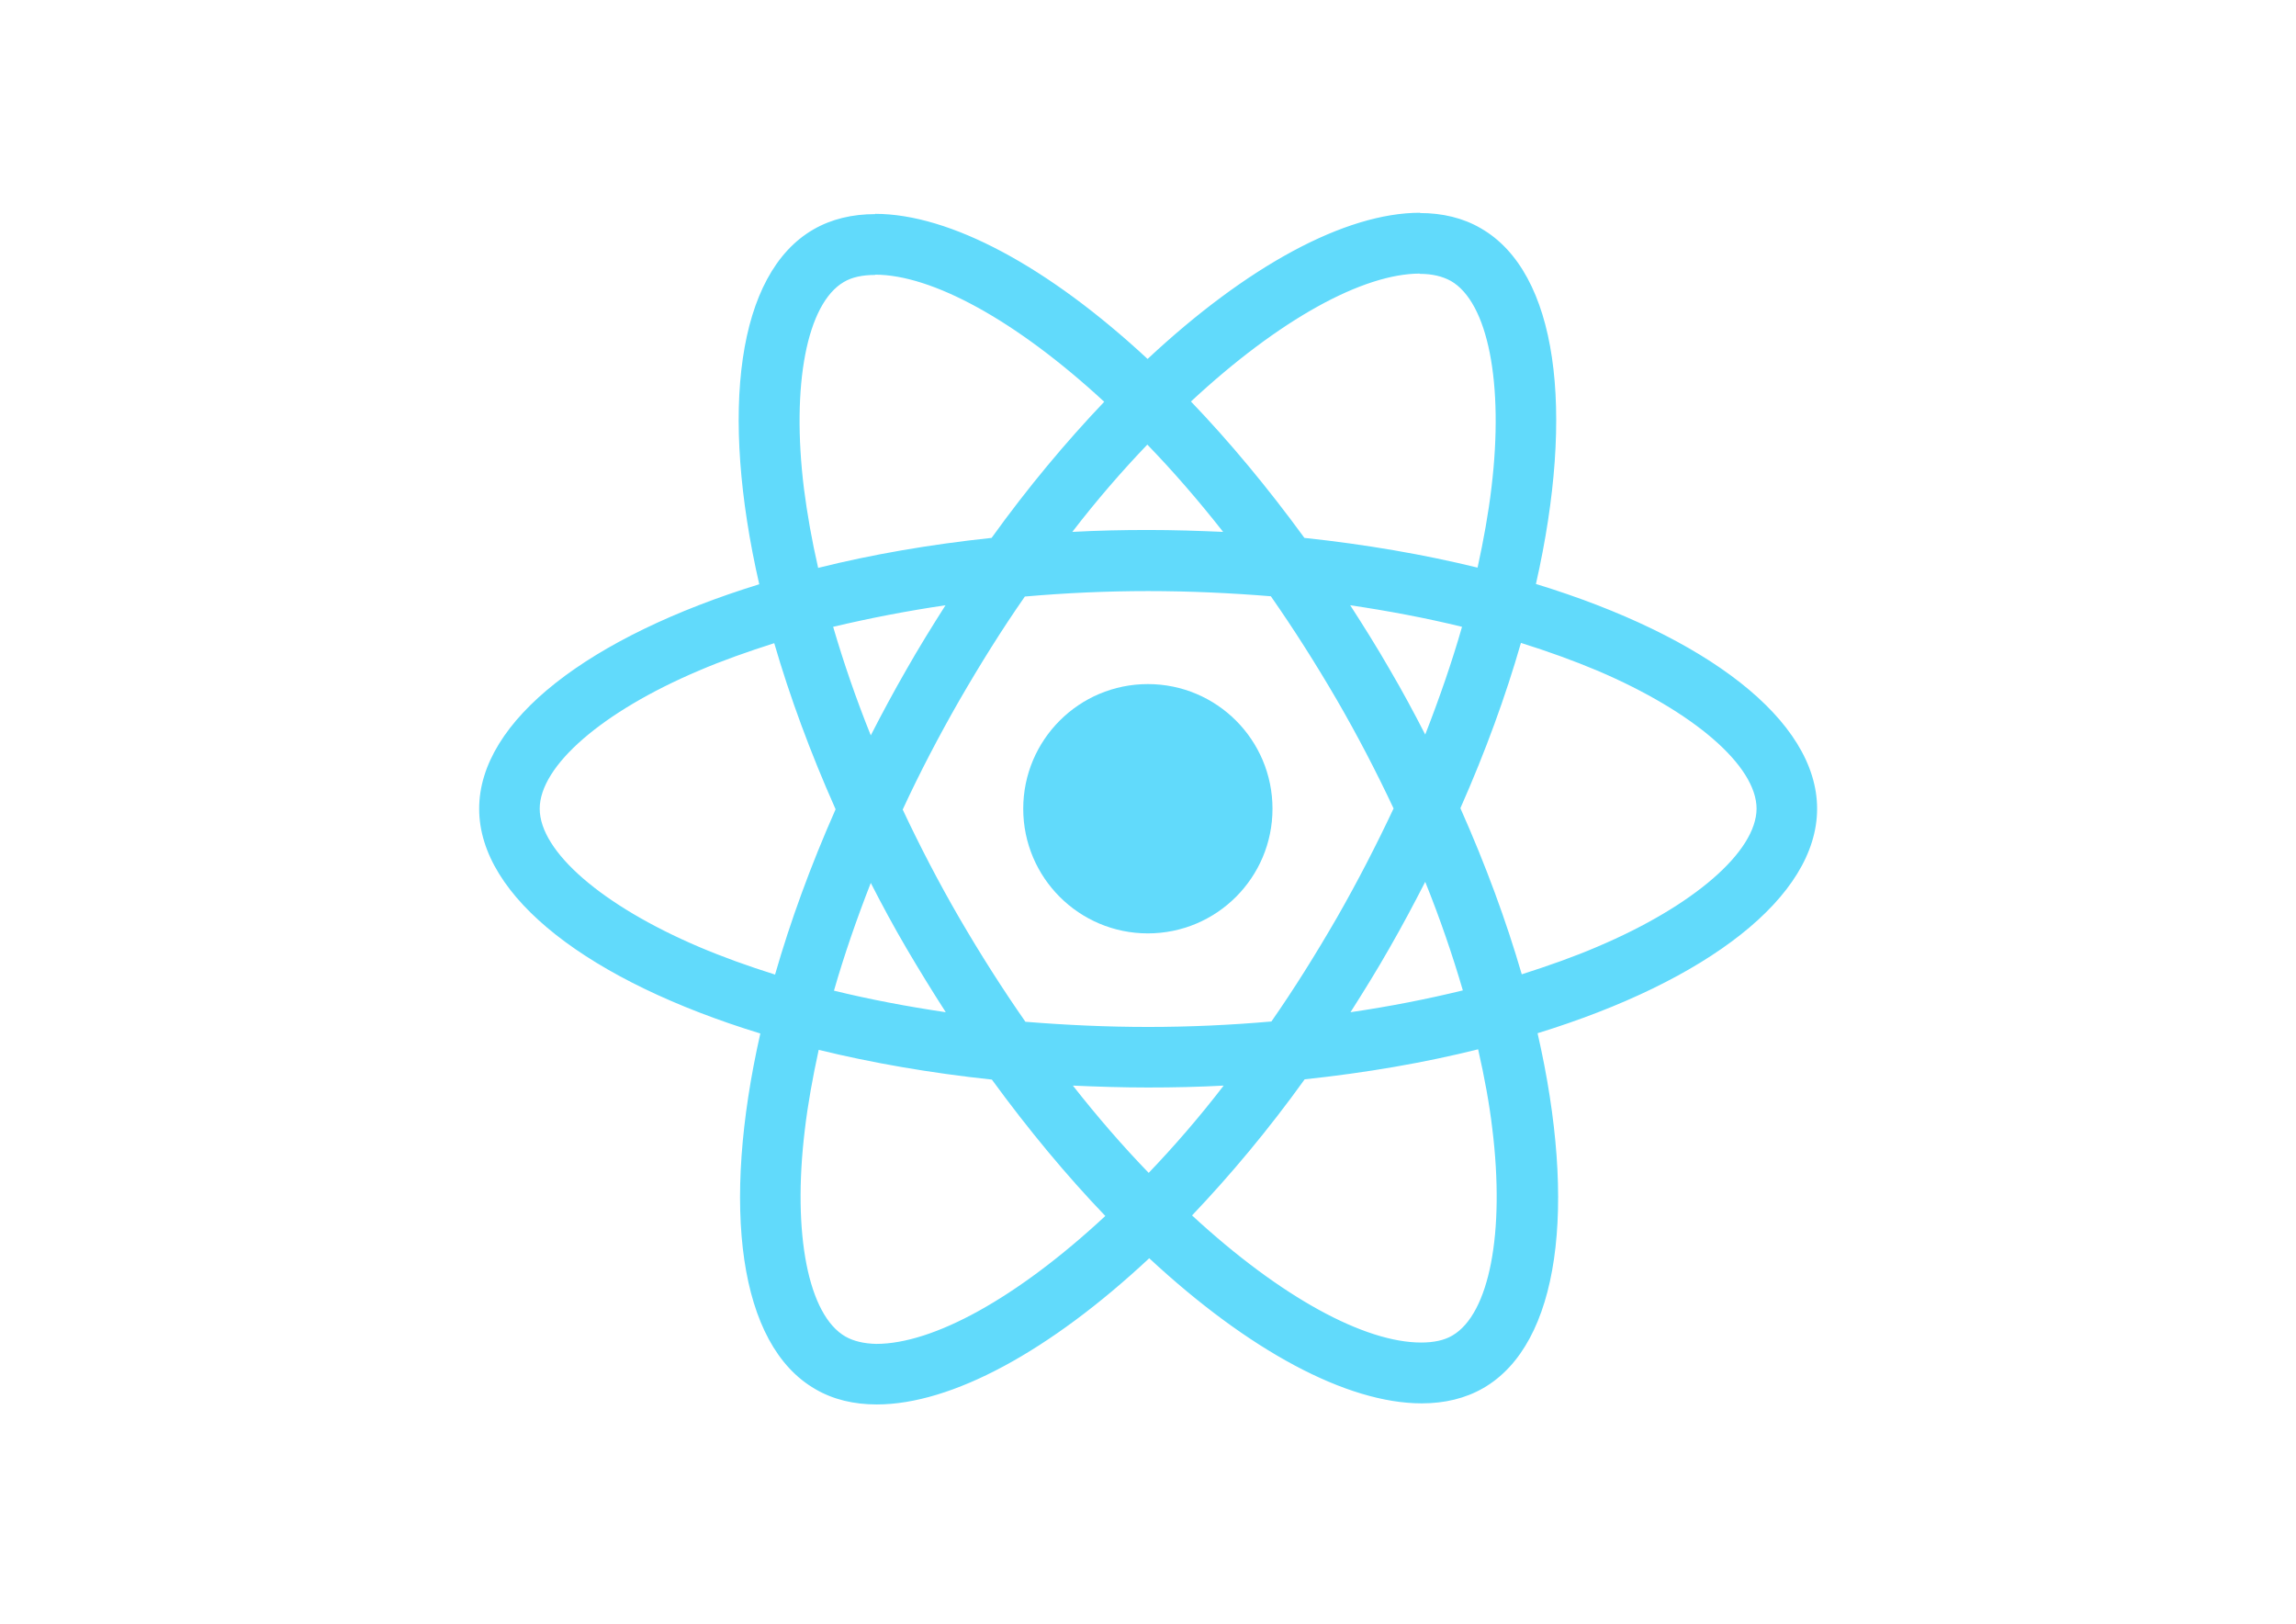
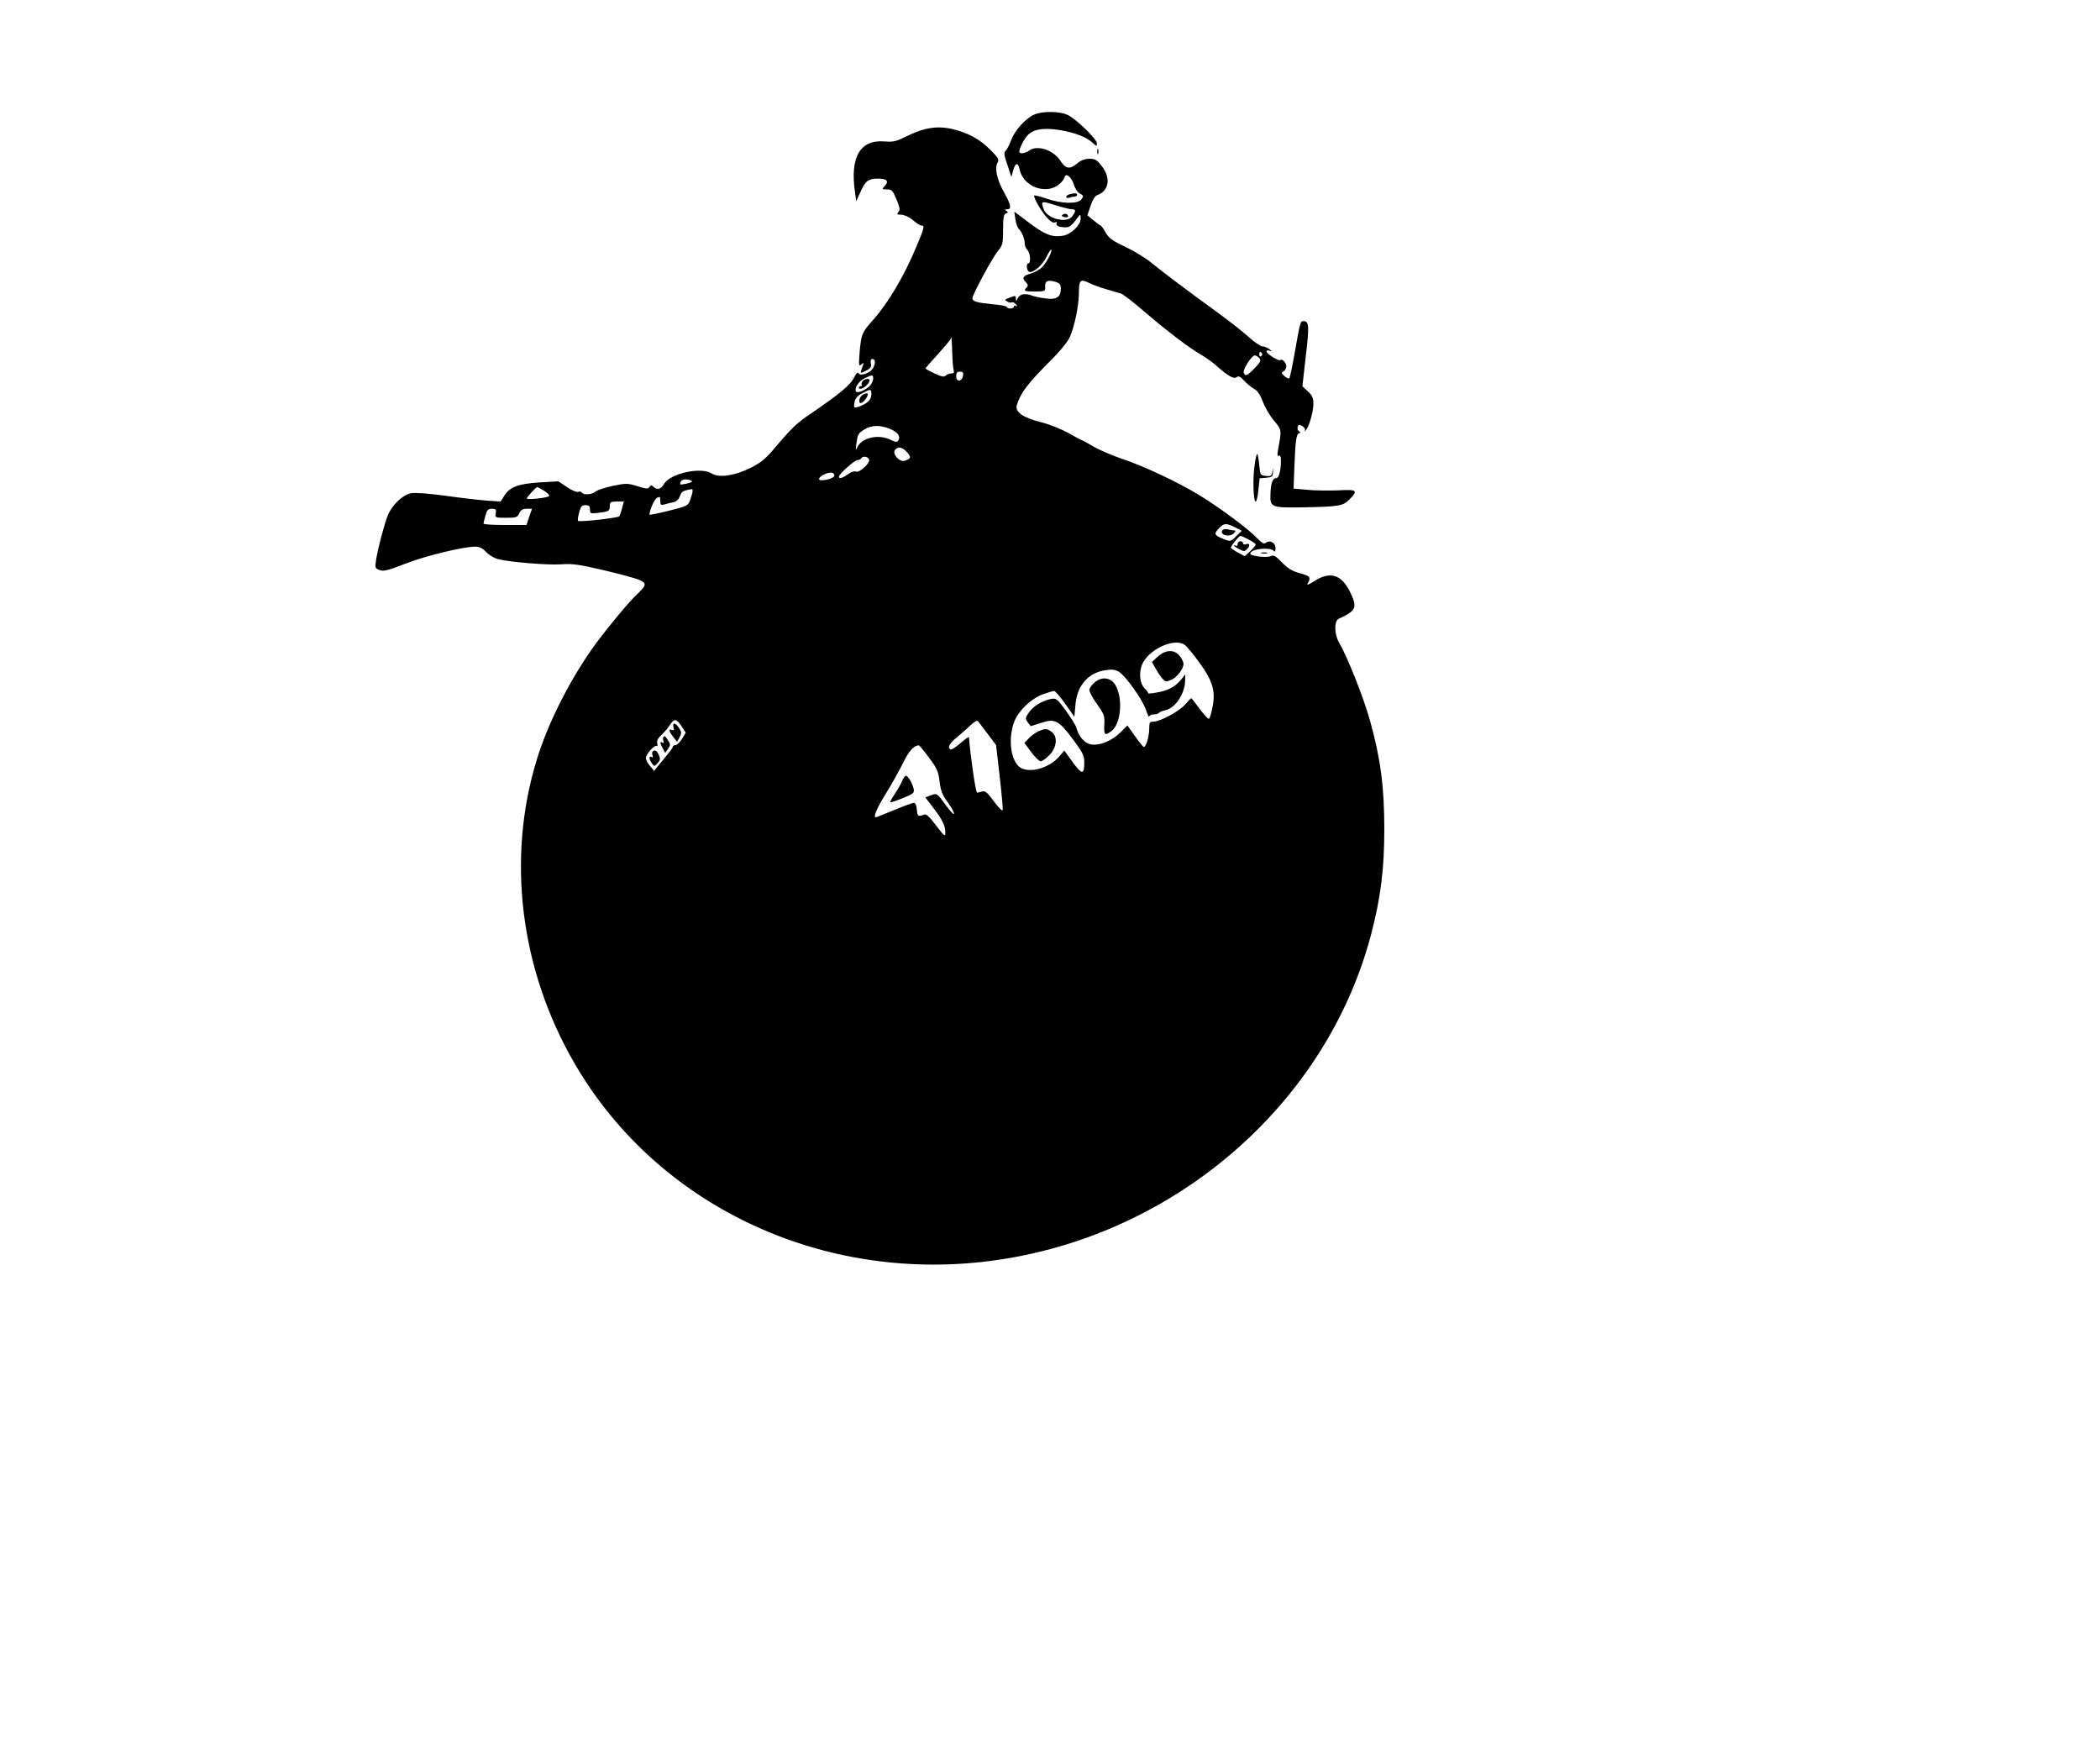
- <svg xmlns="http://www.w3.org/2000/svg" viewBox="0 0 841.9 595.3">
-   <g fill="#61DAFB">
-     <path d="M666.3 296.5c0-32.5-40.7-63.3-103.1-82.4 14.4-63.6 8-114.2-20.2-130.4-6.5-3.8-14.1-5.6-22.4-5.6v22.3c4.6 0 8.3.9 11.4 2.6 13.6 7.8 19.5 37.5 14.9 75.7-1.1 9.4-2.9 19.3-5.1 29.4-19.6-4.8-41-8.5-63.5-10.9-13.5-18.5-27.5-35.3-41.6-50 32.6-30.3 63.2-46.9 84-46.9V78c-27.5 0-63.5 19.6-99.9 53.6-36.4-33.8-72.4-53.2-99.9-53.2v22.3c20.7 0 51.4 16.5 84 46.6-14 14.7-28 31.4-41.3 49.9-22.6 2.4-44 6.1-63.6 11-2.3-10-4-19.7-5.2-29-4.7-38.2 1.1-67.9 14.6-75.8 3-1.8 6.9-2.6 11.5-2.6V78.5c-8.4 0-16 1.8-22.6 5.6-28.1 16.2-34.4 66.7-19.9 130.1-62.2 19.2-102.7 49.9-102.7 82.3 0 32.5 40.7 63.3 103.1 82.4-14.4 63.6-8 114.2 20.2 130.4 6.5 3.8 14.1 5.6 22.5 5.6 27.5 0 63.5-19.6 99.9-53.6 36.4 33.8 72.4 53.2 99.9 53.2 8.4 0 16-1.8 22.6-5.6 28.1-16.2 34.4-66.7 19.9-130.1 62-19.1 102.5-49.9 102.5-82.3zm-130.2-66.7c-3.7 12.9-8.3 26.2-13.5 39.5-4.1-8-8.4-16-13.1-24-4.6-8-9.5-15.8-14.4-23.4 14.2 2.1 27.9 4.7 41 7.9zm-45.8 106.5c-7.8 13.5-15.8 26.3-24.1 38.2-14.9 1.3-30 2-45.2 2-15.1 0-30.2-.7-45-1.9-8.3-11.9-16.4-24.6-24.2-38-7.6-13.1-14.5-26.4-20.8-39.8 6.2-13.4 13.2-26.8 20.7-39.9 7.8-13.5 15.8-26.3 24.1-38.2 14.9-1.3 30-2 45.2-2 15.1 0 30.2.7 45 1.9 8.3 11.9 16.4 24.6 24.2 38 7.6 13.1 14.5 26.4 20.8 39.8-6.3 13.4-13.2 26.8-20.7 39.9zm32.3-13c5.4 13.4 10 26.8 13.8 39.8-13.1 3.2-26.9 5.9-41.2 8 4.9-7.7 9.8-15.6 14.4-23.7 4.6-8 8.9-16.1 13-24.1zM421.2 430c-9.3-9.6-18.6-20.3-27.8-32 9 .4 18.2.7 27.5.7 9.4 0 18.7-.2 27.8-.7-9 11.7-18.3 22.4-27.5 32zm-74.4-58.9c-14.2-2.1-27.9-4.7-41-7.9 3.7-12.9 8.3-26.2 13.5-39.5 4.1 8 8.4 16 13.1 24 4.7 8 9.5 15.8 14.4 23.4zM420.7 163c9.3 9.6 18.6 20.3 27.8 32-9-.4-18.2-.7-27.5-.7-9.4 0-18.7.2-27.8.7 9-11.7 18.3-22.4 27.5-32zm-74 58.9c-4.9 7.7-9.8 15.6-14.4 23.7-4.6 8-8.9 16-13 24-5.4-13.4-10-26.8-13.8-39.8 13.1-3.1 26.9-5.8 41.2-7.9zm-90.5 125.2c-35.4-15.1-58.3-34.9-58.3-50.6 0-15.7 22.9-35.6 58.3-50.6 8.6-3.7 18-7 27.7-10.1 5.7 19.6 13.2 40 22.5 60.9-9.2 20.8-16.6 41.1-22.2 60.6-9.9-3.1-19.3-6.5-28-10.2zM310 490c-13.6-7.8-19.5-37.5-14.9-75.7 1.1-9.4 2.9-19.3 5.1-29.4 19.6 4.8 41 8.5 63.5 10.9 13.5 18.5 27.5 35.3 41.6 50-32.6 30.3-63.2 46.9-84 46.9-4.5-.1-8.3-1-11.3-2.7zm237.2-76.2c4.7 38.2-1.1 67.9-14.6 75.8-3 1.8-6.9 2.6-11.5 2.6-20.7 0-51.4-16.5-84-46.6 14-14.7 28-31.4 41.3-49.9 22.6-2.4 44-6.1 63.6-11 2.3 10.1 4.1 19.8 5.2 29.1zm38.5-66.7c-8.6 3.7-18 7-27.7 10.1-5.7-19.6-13.2-40-22.5-60.9 9.2-20.8 16.6-41.1 22.2-60.6 9.9 3.1 19.3 6.5 28.1 10.2 35.4 15.1 58.3 34.9 58.3 50.6-.1 15.7-23 35.6-58.4 50.6zM320.8 78.4z" />
-     <circle cx="420.9" cy="296.5" r="45.7" />
-     <path d="M520.5 78.1z" />
+ <svg xmlns="http://www.w3.org/2000/svg" height="966pt" preserveAspectRatio="xMidYMid meet" viewBox="0 0 1164 966" width="1164pt">
+   <g transform="matrix(.1 0 0 -.1 0 966)">
+     <path d="m5733 9025c-48-21-108-87-128-141-10-27-24-54-31-60-11-8-9-23 10-78l22-67 10 36c11 43 27 47 35 8 14-71 87-120 162-110 39 5 78 35 89 67 7 23 38-3 50-42 6-22 21-44 34-51 20-11 21-14 8-32-20-27-109-25-193 4-35 12-65 20-68 17-7-7 35-83 68-120 20-23 36-33 46-29s14 2 10-4c-8-13 14-23 49-23 23 0 34 9 68 55 15 19 15 19 16-7 0-35-51-85-95-94-61-11-102 4-189 70l-84 63 6-41c3-22 12-47 19-55 18-17 33-56 33-82 0-11 7-27 15-35 17-18 20-74 4-74-13 0-8-42 6-47 22-7 73 37 95 82 12 25 24 44 27 41 8-8-28-75-53-99-12-12-40-27-60-33-44-12-51-25-28-48 12-13 14-20 5-29-20-20-12-23 47-23 56 1 57 2 55 28-2 31 17 39 60 25 21-7 27-15 27-37 0-47-24-63-84-54-28 3-61 10-74 15-40 15-68 10-80-13-8-18-11-19-11-5-1 20-1 20-38 6-25-9-26-12-10-20 9-6 21-8 26-5s15-2 22-11c10-12 10-14 2-9-7 4-13 2-13-3 0-6-9-11-20-11s-20 4-20 9c0 4-33 11-72 14-93 9-118 16-118 34 0 20 109 222 142 263 26 32 28 41 28 118 0 66 3 84 16 89s13 7 2 14c-10 7-9 9 5 9 25 0 21 25-17 93-40 70-54 134-37 165 10 18 5 27-40 72-59 59-124 95-212 115-82 19-156 7-249-39-60-30-75-34-126-30-135 11-191-87-163-281l7-50 23 50c27 62 44 75 97 75 50 0 63-14 38-41-17-18-16-19 13-19 26 0 32-6 52-55 19-45 21-58 11-70-11-13-8-15 16-15 17-1 43-13 64-30 19-17 40-30 47-30 19 0 17-11-28-118-66-160-157-313-241-407-60-67-64-77-73-174-6-78-5-84 9-71 15 12 16 10 6-14-14-38-14-38 21-20 25 12 30 21 26 40-3 16 0 24 9 24 16 0 18-24 4-49-14-27-69-48-80-31-6 9-14 2-28-26-20-39-79-88-234-194-82-55-108-80-207-197-47-56-76-79-130-106-87-44-177-57-215-32-59 39-231 1-265-57-17-30-39-36-59-16-10 10-15 10-22-1-7-12-17-12-66 4-56 17-62 17-138 2-44-10-87-24-96-32-19-17-66-20-75-5-3 5-12 7-20 4-8-4-36 8-62 26l-48 32-105-6c-119-8-164-25-195-74l-20-32-75 5c-41 3-145 15-230 27-94 13-170 18-192 14-45-8-103-63-128-121-18-44-56-185-66-252-6-40-5-43 20-53 23-8 46-2 144 36 111 43 319 94 387 94 22 0 40-9 60-30 16-17 45-34 65-39 64-17 277-34 351-29 61 5 99-1 233-32 89-21 178-45 199-54 43-19 41-30-13-81-41-38-150-169-222-265-140-189-271-445-334-655-167-548-90-1162 211-1680 438-755 1297-1185 2205-1105 1050 93 1953 839 2211 1825 52 201 72 357 72 580 0 234-21 392-79 600-36 129-124 351-171 432-28 47-29 121-3 133 96 44 105 62 66 143-48 102-111 123-199 67-39-24-46-26-37-11 17 32 12 38-46 54-43 12-67 27-99 60-33 35-46 42-59 35-20-11-116-1-116 13 0 27 114 39 132 14 4-5 8 2 8 17 0 30-32 47-54 29-9-8-21-1-47 25-50 53-209 171-324 241-120 73-310 162-435 203-49 17-117 46-149 65-33 19-62 35-64 35-3 0-37 18-75 40-40 22-107 49-156 61-96 24-141 56-130 93 21 68 58 117 179 239 59 58 102 111 115 139 26 58 50 175 50 241 0 75 8 83 56 59 22-11 66-27 99-36 33-10 68-20 78-23 11-3 67-46 125-96 129-111 254-206 319-243 26-15 64-42 83-59 63-57 99-78 114-66 11 9 20 5 42-19 16-17 41-38 56-46 18-9 33-32 48-71 11-31 39-78 62-105 43-52 43-48 21-167-4-24-2-32 6-27 7 5 11-4 11-27 0-55-11-97-26-97-20 0-30-29-32-86-3-77 2-79 187-76 194 4 215 7 251 44 50 50 42 56-64 50-51-2-128-1-170 3l-76 7 5 129c5 141 11 179 29 179 6 0 5 4-3 9s-11 16-8 25c5 14 10 14 26 4 11-7 17-17 14-23-4-7-2-7 5 0 17 17 42 103 42 146 0 33-6 47-31 70l-30 28 19 168c20 169 18 193-14 193-16 0-18-6-48-178-13-73-26-136-30-139-3-3-15 2-26 12-18 16-19 20-5 27 8 5 15 17 15 27 0 20-23 45-33 35-8-8-77 35-77 48 0 6 8 7 18 4 14-5 14-4-2 9-11 8-28 15-39 15-10 0-46 25-79 55s-112 91-175 137c-180 131-303 224-363 273-30 25-94 64-143 87-72 34-91 48-109 80-12 21-24 38-27 38s-21 13-40 29l-34 28 18 52c9 29 24 55 34 58 68 24 80 94 29 161-28 36-38 42-69 42-25 0-47-8-67-25-42-35-64-32-93 12-40 62-130 92-175 58-22-16-54-20-54-5 0 17 24 65 44 88 31 35 85 45 174 32 85-13 154-39 189-72 22-20 23-20 23-3 0 24-114 135-162 158-44 21-140 22-185 2zm207-525c24 0 25-8 4-38-30-43-142-15-160 41-15 44-13 44 62 21 41-13 84-24 94-24zm-662-792c1-46 5-91 8-100 4-13 0-18-13-18-11 0-24-5-31-12-9-9-23-6-62 12-27 13-50 25-50 28 0 2 31 38 70 80 38 43 70 80 70 85 0 4 1 7 3 7 1 0 4-37 5-82zm1717-7c3-5 1-12-5-16-5-3-10 1-10 9 0 18 6 21 15 7zm-15-26c11-14 7-22-25-55-42-43-53-48-61-26-7 17 44 96 61 96 7 0 18-7 25-15zm-1642-97c-5-34-38-37-38-4 0 20 5 26 21 26 15 0 20-5 17-22zm-498-17c0-10-8-28-17-38-22-24-70-45-78-33-11 17 14 57 47 73 43 21 48 21 48-2zm-10-85c0-29-17-48-59-66-38-15-41-13-34 23 4 19 17 34 42 47 47 25 51 25 51-4zm100-192c45-18 63-42 50-64-7-12-14-12-45 3-69 33-162 10-185-46-7-17-8-13-4 18 8 59 10 63 46 85 40 24 84 25 138 4zm97-130c25-28 23-37-13-48-29-9-70 39-53 60s39 17 66-12zm-210-41c7-20-52-74-72-67-10 4-29-2-45-15-30-21-50-27-50-13s87 92 103 92c9 0 19 5 22 11 9 13 37 8 42-8zm-195-95c-17-17-82-27-82-14 0 19 62 46 78 33 8-6 9-14 4-19zm-787-28c-4-7-65-20-65-14 0 20 15 30 40 26 17-2 28-8 25-12zm-818-51c19-12 31-25 26-29-11-10-123-22-123-13 0 8 51 63 58 63 3 0 20-10 39-21zm822-1c0-7-6-29-13-48-12-33-15-35-119-61-59-15-107-24-107-22 0 25 27 86 42 94s18 6 18-17 3-25 23-20c12 4 34 9 49 12 18 4 30 16 37 34 8 26 16 30 64 39 4 0 7-5 6-11zm-391-95c-5-21-13-41-16-45-9-9-221-33-228-25-3 3 0 23 6 46 9 34 15 41 35 41s25-5 25-24c0-22 3-24 43-19 62 7 67 10 67 38 0 22 4 25 39 25h39zm-700-28c-5-24-4-25 57-25 56 0 63 2 73 25 9 18 19 25 41 25h30l-16-45-15-45h-119c-65 0-119 3-119 8 0 4 5 24 11 45 8 30 14 37 36 37s25-4 21-25zm4106-82 29-15-31-30c-29-30-32-30-64-18-59 23-62 30-31 62 28 30 40 30 97 1zm66-63c22-11 40-24 40-28 0-5-13-21-30-37l-30-28-36 19c-19 10-38 23-41 27-4 7 44 67 54 67 2 0 22-9 43-20zm-354-584c12-8 49-53 83-100 74-102 90-159 71-249-6-31-15-59-19-61-4-3-27 22-51 54-24 33-45 60-47 60s-17-16-34-35c-33-38-139-95-176-95-20 0-23-5-23-39 0-41-17-101-30-101-4 0-26 27-49 60l-42 59-38-38c-48-48-117-76-165-67-35 7-65 41-81 95-4 13-30 55-58 93-47 65-53 69-81 64-50-10-100-41-123-75-21-31-21-34-6-55l16-21 58 18c76 26 97 15 177-92 53-71 62-90 62-125 0-71-12-72-64-1l-47 65-26-31c-61-72-182-101-228-55-47 47-56 165-21 251 24 58 92 122 152 145 30 11 60 20 67 20 7-1 35-33 62-72l50-71 6 66c9 109 72 180 171 193 34 5 52 2 72-11 38-25 128-152 148-210 9-27 17-44 18-37 0 6 11 12 24 12 14 0 27 4 30 9 3 4 19 11 34 14 56 11 110 91 111 165l1 34-26-32c-33-39-73-59-135-69-27-5-48-6-45-4 2 2-7 15-20 28-26 26-32 82-15 128 32 85 178 154 237 113zm-2788-452 23-35-21-35c-12-19-28-34-36-34s-14-4-14-8-11-21-25-37c-13-17-36-45-52-64l-27-34-23 27c-13 15-23 35-23 44 0 21 48 75 60 67 4-3 6 4 3 15-4 13 4 29 24 47 16 16 38 40 47 56 24 36 36 34 64-9zm1696-41 47-63 20-172c11-95 18-179 17-188-2-8-22 12-48 47-36 49-49 61-65 56-11-3-24-6-29-7-8-1-39 217-45 307-1 5-22-10-47-32-26-22-50-38-55-35-19 11-7 33 38 70 26 21 60 52 76 67 16 16 33 25 37 20 4-4 28-36 54-70zm-325-132c45-60 53-78 59-134 7-51 15-74 46-115 21-29 36-57 34-63s-23 17-47 50c-48 66-47 66-86 51l-26-10 45-59c50-65 66-98 66-138 0-23-7-17-51 41-38 50-55 66-67 61-33-13-37-10-40 28-2 22-8 37-16 37s-57-18-110-40-98-40-101-40c-16 0 2 45 54 129 33 53 76 131 97 173 32 66 58 94 86 97 3 1 29-30 57-68z" />
+     <path d="m5891 8471c-9-6-7-10 8-14 12-3 21-1 21 3 0 14-15 19-29 11z" />
+     <path d="m4781 7547c-6-8-8-17-4-20 3-4 1-7-5-7-7 0-12-4-12-10 0-5 8-7 18-3 18 6 42 32 42 45s-27 9-39-5z" />
+     <path d="m4781 7471c-21-13-25-52-6-44 14 5 35 34 35 47 0 9-13 7-29-3z" />
+     <path d="m6775 6720c-16-27 44-40 65-15 10 12 10 15-1 15-8 0-24 3-35 6-12 3-25 0-29-6z" />
+     <path d="m6860 6644c0-8-4-12-10-9-5 3-10 4-10 1s13-12 29-20c26-14 30-14 45 3 18 19 12 33-10 24-8-3-14 0-14 6s-7 11-15 11-15-7-15-16z" />
+     <path d="m6418 6021-33-30 18-33c10-18 27-44 38-57 18-21 22-22 50-10 32 13 69 61 69 90 0 9-9 28-21 43-29 37-78 36-121-3z" />
+     <path d="m6068 5878c-15-13-28-30-30-40-2-9 17-45 42-80 41-58 44-67 41-115-3-58 3-63 41-34 52 41 63 180 21 253-25 43-75 50-115 16z" />
+     <path d="m5755 5606c-16-7-41-25-53-39l-24-25 38-51c21-28 45-51 52-51 8 0 29 15 48 34 43 43 48 105 12 130-27 19-34 19-73 2z" />
+     <path d="m3733 5629c4-15 2-19-9-15-20 8-17-7 8-39l21-27 14 26c12 22 11 29-3 51-20 30-38 33-31 4z" />
+     <path d="m3677 5574c-3-3-3-13 0-22 4-10 2-13-5-8-15 9-15-3 2-33l13-24 16 23c14 20 14 25 0 46-17 26-17 27-26 18z" />
+     <path d="m3617 5494c-3-3-3-13 0-22 4-10 2-13-5-8-16 10-15-15 2-36 12-17 14-17 31 2 15 17 16 24 7 45-11 25-23 31-35 19z" />
+     <path d="m5001 5332c-6-15-25-48-41-72s-28-46-26-47c2-2 33 8 70 23 61 25 65 29 60 53-8 32-31 71-43 71-5 0-14-13-20-28z" />
+     <path d="m6082 8820c0-14 2-19 5-12 2 6 2 18 0 25-3 6-5 1-5-13z" />
+     <path d="m5928 8583c-10-2-18-9-18-15 0-5 7-7 16-4s22 6 30 6 14 5 14 10c0 10-12 11-42 3z" />
+     <path d="m6954 7082c-11-74-7-202 6-202 5 0 12 29 15 64l7 65 37 3c32 3 36 6 37 33 1 30 1 30-3 2-4-25-8-28-36-25-31 3-32 5-37 60-3 31-8 59-11 62s-10-25-15-62z" />
+     <path d="m6993 6593c9-2 23-2 30 0 6 3-1 5-18 5-16 0-22-2-12-5z" />
  </g>
</svg>
